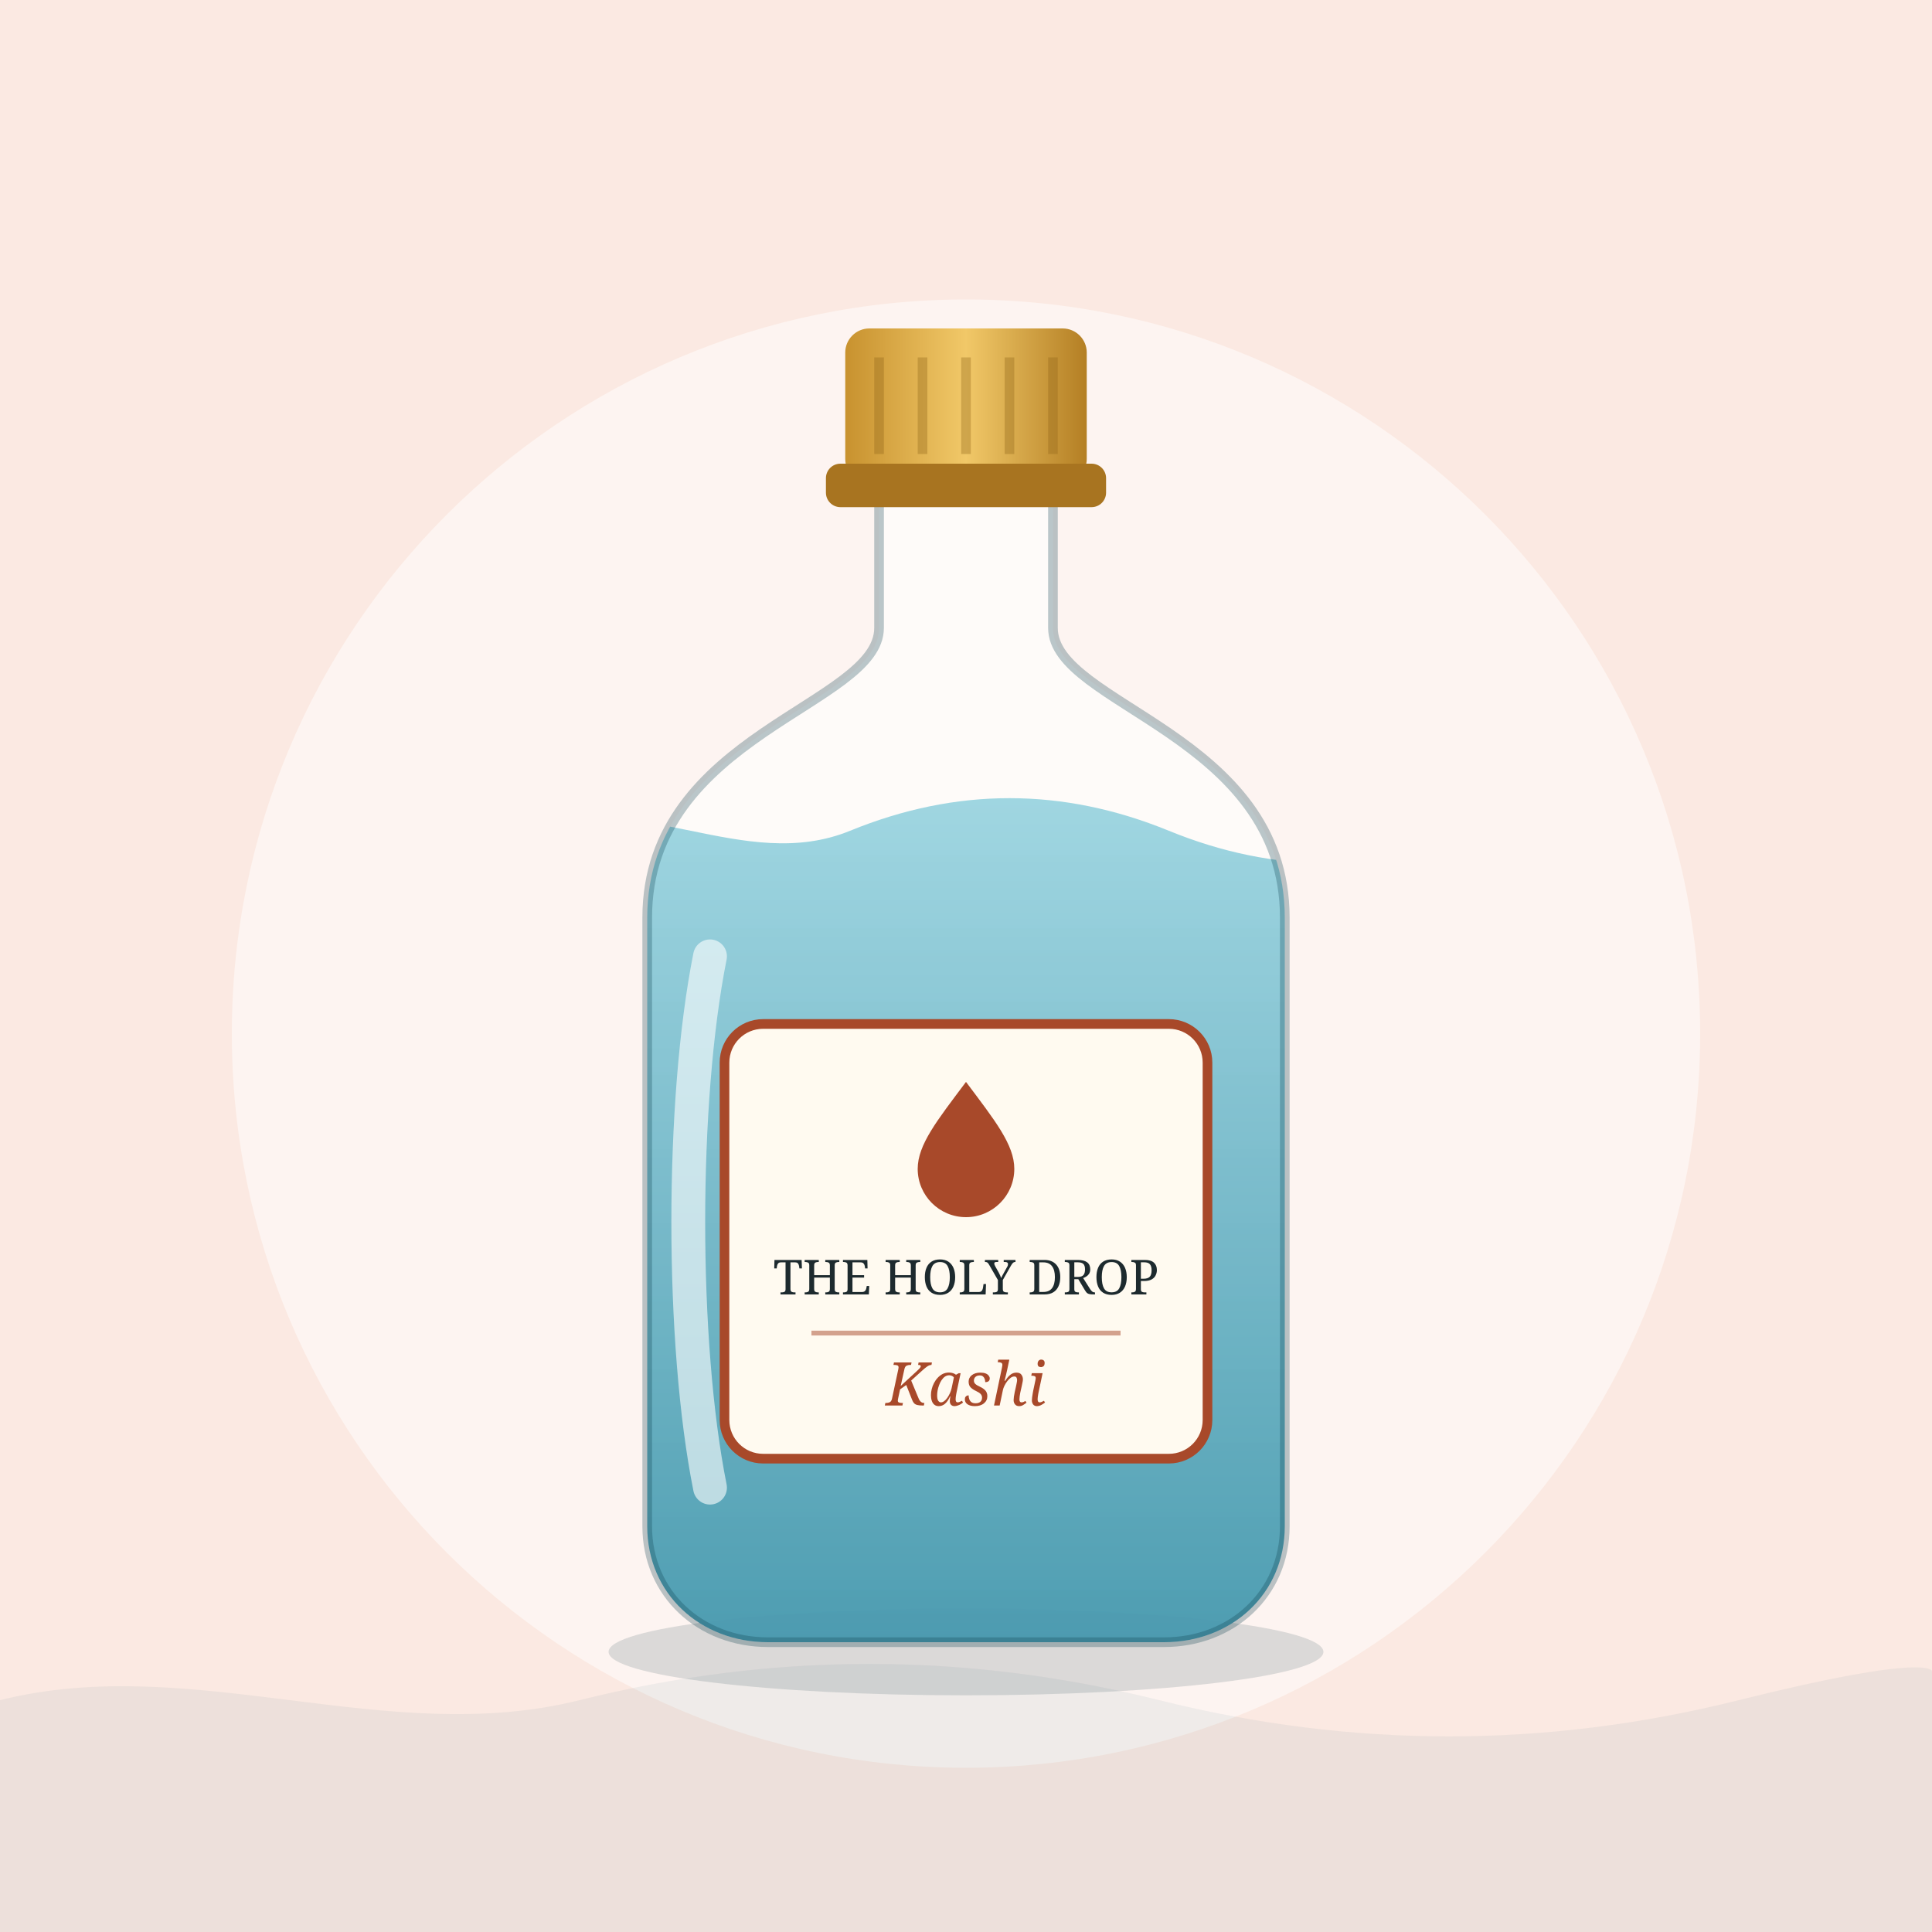
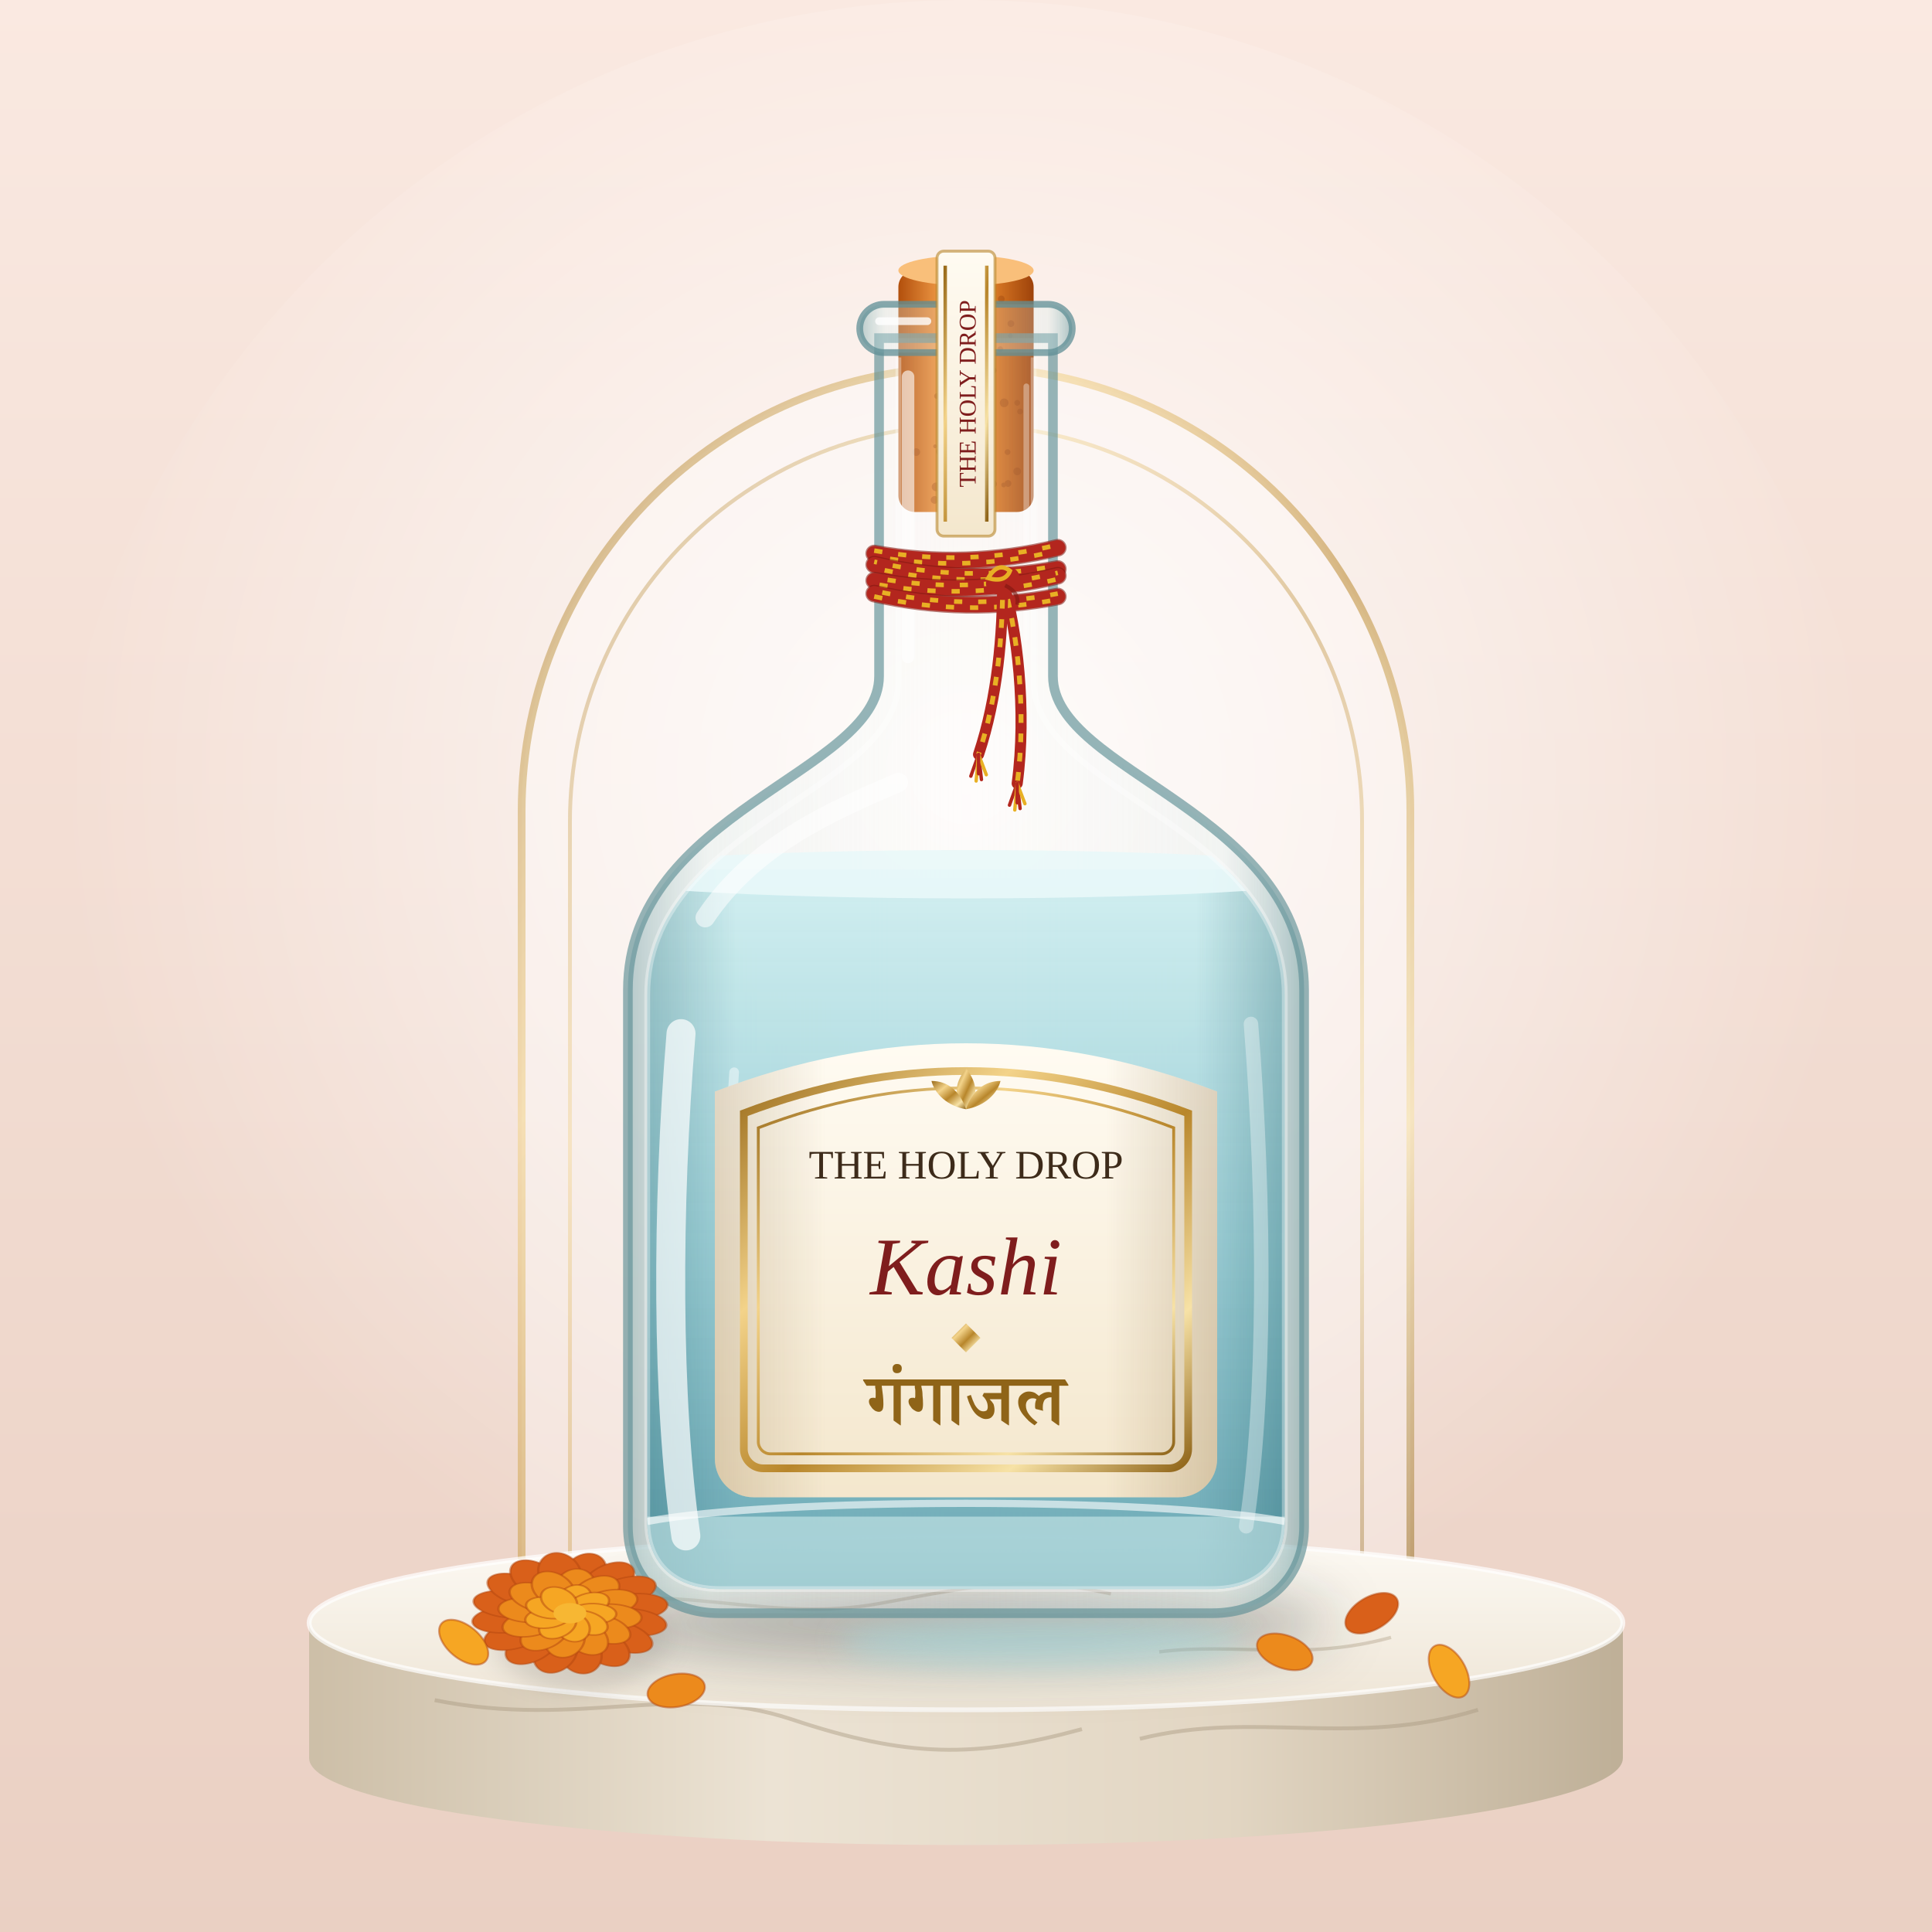
<svg xmlns="http://www.w3.org/2000/svg" viewBox="0 0 400 400" width="400" height="400" role="img" aria-label="Kashi Gangajal bottle">
  <defs>
+     <linearGradient id="gold" x1="0" y1="0" x2="1" y2="1">
+       <stop offset="0" stop-color="#9a6b1a" />
+       <stop offset=".3" stop-color="#f3d38a" />
+       <stop offset=".55" stop-color="#b8862b" />
+       <stop offset=".8" stop-color="#f7e2a6" />
+       <stop offset="1" stop-color="#8f6418" />
+     </linearGradient>
+     <linearGradient id="glass" x1="0" y1="0" x2="1" y2="0">
+       <stop offset="0" stop-color="#7fa9ad" stop-opacity=".55" />
+       <stop offset=".12" stop-color="#d9eeee" stop-opacity=".35" />
+       <stop offset=".5" stop-color="#ffffff" stop-opacity=".12" />
+       <stop offset=".88" stop-color="#d9eeee" stop-opacity=".3" />
+       <stop offset="1" stop-color="#6f9ea3" stop-opacity=".6" />
+     </linearGradient>
    <linearGradient id="water" x1="0" y1="0" x2="0" y2="1">
-       <stop offset="0" stop-color="#8fd0dd" stop-opacity=".85" />
-       <stop offset="1" stop-color="#2f8aa3" stop-opacity=".9" />
-     </linearGradient>
-     <linearGradient id="cap" x1="0" y1="0" x2="1" y2="0">
-       <stop offset="0" stop-color="#c8922f" />
-       <stop offset=".5" stop-color="#f1c868" />
-       <stop offset="1" stop-color="#b47f24" />
-     </linearGradient>
-     <linearGradient id="copper" x1="0" y1="0" x2="1" y2="0">
-       <stop offset="0" stop-color="#9a4f25" />
-       <stop offset=".45" stop-color="#e09a5f" />
-       <stop offset=".7" stop-color="#c8743c" />
-       <stop offset="1" stop-color="#8a4420" />
-     </linearGradient>
-     <linearGradient id="wood" x1="0" y1="0" x2="0" y2="1">
-       <stop offset="0" stop-color="#c48d55" />
-       <stop offset="1" stop-color="#9a6a3a" />
-     </linearGradient>
-     <linearGradient id="kraft" x1="0" y1="0" x2="0" y2="1">
-       <stop offset="0" stop-color="#d4a46c" />
-       <stop offset="1" stop-color="#b9864f" />
-     </linearGradient>
-     <clipPath id="bottle-clip">
-       <path d="M182 96h36v34c0 16 48 22 48 60v126c0 14-11 24-25 24h-82c-14 0-25-10-25-24V190c0-38 48-44 48-60z" />
+       <stop offset="0" stop-color="#cdeef0" stop-opacity=".9" />
+       <stop offset=".5" stop-color="#8fcad3" stop-opacity=".85" />
+       <stop offset="1" stop-color="#4f97a6" stop-opacity=".9" />
+     </linearGradient>
+     <linearGradient id="waterEdge" x1="0" y1="0" x2="1" y2="0">
+       <stop offset="0" stop-color="#1f5d68" stop-opacity=".45" />
+       <stop offset=".2" stop-color="#1f5d68" stop-opacity="0" />
+       <stop offset=".8" stop-color="#1f5d68" stop-opacity="0" />
+       <stop offset="1" stop-color="#1f5d68" stop-opacity=".5" />
+     </linearGradient>
+     <linearGradient id="paper" x1="0" y1="0" x2="0" y2="1">
+       <stop offset="0" stop-color="#fffbf2" />
+       <stop offset="1" stop-color="#f4e7cd" />
+     </linearGradient>
+     <linearGradient id="labelShade" x1="0" y1="0" x2="1" y2="0">
+       <stop offset="0" stop-color="#7a5a28" stop-opacity=".22" />
+       <stop offset=".22" stop-color="#7a5a28" stop-opacity="0" />
+       <stop offset=".78" stop-color="#7a5a28" stop-opacity="0" />
+       <stop offset="1" stop-color="#7a5a28" stop-opacity=".25" />
+     </linearGradient>
+     <linearGradient id="marbleTop" x1="0" y1="0" x2="0" y2="1">
+       <stop offset="0" stop-color="#fdfaf4" />
+       <stop offset="1" stop-color="#eee5d6" />
+     </linearGradient>
+     <linearGradient id="marbleSide" x1="0" y1="0" x2="1" y2="0">
+       <stop offset="0" stop-color="#cdbfa8" />
+       <stop offset=".35" stop-color="#ece3d4" />
+       <stop offset=".7" stop-color="#e2d6c3" />
+       <stop offset="1" stop-color="#bfb098" />
+     </linearGradient>
+     <linearGradient id="cork" x1="0" y1="0" x2="1" y2="0">
+       <stop offset="0" stop-color="#b24f0c" />
+       <stop offset=".35" stop-color="#f6a24c" />
+       <stop offset=".65" stop-color="#e5842a" />
+       <stop offset="1" stop-color="#9e420a" />
+     </linearGradient>
+     <radialGradient id="glow" cx=".5" cy=".42" r=".5">
+       <stop offset="0" stop-color="#ffffff" stop-opacity=".85" />
+       <stop offset="1" stop-color="#ffffff" stop-opacity="0" />
+     </radialGradient>
+     <filter id="blur3" x="-20%" y="-50%" width="140%" height="200%">
+       <feGaussianBlur stdDeviation="3" />
+     </filter>
+     <filter id="blur6" x="-30%" y="-80%" width="160%" height="260%">
+       <feGaussianBlur stdDeviation="6" />
+     </filter>
+     <clipPath id="bottleInner">
+       <path d="M186 72V141C186 164 134 171 134 206V315C134 324 140 329 149 329H251C260 329 266 324 266 315V206C266 171 214 164 214 141V72Z" />
    </clipPath>
  </defs>
-   <rect width="400" height="400" fill="#fbe9e2" />
-   <circle cx="200" cy="214" r="152" fill="#ffffff" opacity=".5" />
-   <path d="M0 352c40-10 80 10 120 0s80-10 120 0 80 10 120 0 40-6 40-6V400H0z" fill="#0f5161" opacity=".06" />
+   <linearGradient id="bg" x1="0" y1="0" x2="0" y2="1">
+     <stop offset="0" stop-color="#fae9e1" />
+     <stop offset="1" stop-color="#ead0c3" />
+   </linearGradient>
+   <rect width="400" height="400" fill="url(#bg)" />
+   <circle cx="200" cy="190" r="190" fill="url(#glow)" />
+   <path d="M108 336V168A92 92 0 0 1 292 168V336Z" fill="#ffffff" opacity=".32" />
+   <path d="M108 336V168A92 92 0 0 1 292 168V336" fill="none" stroke="url(#gold)" stroke-width="1.6" opacity=".55" />
+   <path d="M118 336V170A82 82 0 0 1 282 170V336" fill="none" stroke="url(#gold)" stroke-width=".8" opacity=".4" />
  <g>
-     <ellipse cx="200" cy="342" rx="74" ry="9" fill="#082e37" opacity=".14" />
-     <path d="M182 96h36v34c0 16 48 22 48 60v126c0 14-11 24-25 24h-82c-14 0-25-10-25-24V190c0-38 48-44 48-60z" fill="#ffffff" fill-opacity=".6" />
-     <g clip-path="url(#bottle-clip)">
-       <path d="M110 172c22-9 44 9 66 0s44-9 66 0 44 9 66 0V360H110z" fill="url(#water)" />
-     </g>
-     <path d="M182 96h36v34c0 16 48 22 48 60v126c0 14-11 24-25 24h-82c-14 0-25-10-25-24V190c0-38 48-44 48-60z" fill="none" stroke="#0b3f4c" stroke-opacity=".28" stroke-width="2" />
-     <rect x="175" y="68" width="50" height="32" rx="5" fill="url(#cap)" />
-     <rect x="171" y="96" width="58" height="9" rx="3" fill="#a87420" />
-     <path d="M182 74v20M191 74v20M200 74v20M209 74v20M218 74v20" stroke="#8f6418" stroke-opacity=".35" stroke-width="2" />
-     <path d="M147 198c-6 30-6 80 0 110" stroke="#ffffff" stroke-width="7" stroke-linecap="round" opacity=".6" fill="none" />
-     <rect x="150" y="212" width="100" height="90" rx="8" fill="#fffaf0" stroke="#a8492a" stroke-width="2" />
-     <path d="M200 224c-6 8-10 13-10 18a10 10 0 0 0 20 0c0-5-4-10-10-18z" fill="#a8492a" />
-     <text x="200" y="268" text-anchor="middle" font-family="Georgia, serif" font-size="10" textLength="80" lengthAdjust="spacingAndGlyphs" fill="#1d2a2e">THE HOLY DROP</text>
-     <line x1="168" y1="276" x2="232" y2="276" stroke="#a8492a" stroke-opacity=".5" />
-     <text x="200" y="291" text-anchor="middle" font-family="Georgia, serif" font-size="12.5" font-style="italic" fill="#a8492a">Kashi</text>
+     <path d="M64 336V364A136 18 0 0 0 336 364V336Z" fill="url(#marbleSide)" />
+     <path d="M90 352c30 6 50-4 74 4s38 8 60 2M236 360c24-6 44 2 70-6" stroke="#a89880" stroke-width=".8" fill="none" opacity=".45" />
+     <ellipse cx="200" cy="336" rx="136" ry="18" fill="url(#marbleTop)" />
+     <path d="M120 332c22-4 40 4 62 0s30-6 48-2M240 342c16-2 30 2 48-3" stroke="#bcae97" stroke-width=".7" fill="none" opacity=".5" />
+     <ellipse cx="200" cy="336" rx="136" ry="18" fill="none" stroke="#ffffff" stroke-opacity=".7" stroke-width="1" />
  </g>
+   <g>
+     <ellipse cx="200" cy="336" rx="76" ry="8" fill="#1d2a2e" opacity=".35" filter="url(#blur6)" />
+     <ellipse cx="216" cy="340" rx="42" ry="5" fill="#9fe3ea" opacity=".45" filter="url(#blur3)" />
+     <rect x="186" y="56" width="28" height="50" rx="3.4" fill="url(#cork)" />
+     <g fill="#8a3506" opacity=".3">
+       <circle cx="208.6" cy="93.6" r="0.6" />
+       <circle cx="194.0" cy="82.0" r="0.6" />
+       <circle cx="207.1" cy="72.3" r="0.6" />
+       <circle cx="202.1" cy="100.7" r="0.6" />
+       <circle cx="194.5" cy="93.5" r="0.7" />
+       <circle cx="193.8" cy="100.8" r="0.9" />
+       <circle cx="207.8" cy="100.4" r="0.5" />
+       <circle cx="205.7" cy="100.2" r="0.7" />
+       <circle cx="199.3" cy="62.7" r="0.6" />
+       <circle cx="202.8" cy="100.9" r="0.9" />
+       <circle cx="199.4" cy="98.7" r="0.5" />
+       <circle cx="207.6" cy="83.8" r="0.4" />
+       <circle cx="205.5" cy="76.7" r="0.8" />
+       <circle cx="204.2" cy="58.1" r="0.6" />
+       <circle cx="209.2" cy="69.5" r="0.5" />
+       <circle cx="209.3" cy="67.0" r="0.7" />
+       <circle cx="193.5" cy="103.5" r="0.8" />
+       <circle cx="198.7" cy="61.8" r="0.5" />
+       <circle cx="200.2" cy="101.8" r="0.4" />
+       <circle cx="201.3" cy="91.2" r="0.7" />
+       <circle cx="207.9" cy="83.4" r="0.9" />
+       <circle cx="202.6" cy="85.6" r="0.6" />
+       <circle cx="202.4" cy="76.1" r="0.7" />
+       <circle cx="194.8" cy="66.9" r="0.5" />
+       <circle cx="202.8" cy="88.9" r="0.6" />
+       <circle cx="189.7" cy="93.6" r="0.8" />
+       <circle cx="210.6" cy="97.6" r="0.8" />
+       <circle cx="210.6" cy="83.4" r="0.6" />
+       <circle cx="205.1" cy="71.0" r="0.8" />
+       <circle cx="208.7" cy="100.1" r="0.7" />
+       <circle cx="211.2" cy="85.2" r="0.6" />
+       <circle cx="204.0" cy="104.8" r="0.9" />
+       <circle cx="207.3" cy="61.9" r="0.7" />
+       <circle cx="199.7" cy="87.6" r="0.8" />
+       <circle cx="193.6" cy="92.4" r="0.4" />
+     </g>
+     <ellipse cx="200.0" cy="56" rx="14.0" ry="3.1" fill="#f9bf7a" />
+     <path d="M182 70V140C182 160 130 168 130 205V316C130 327 138 334 149 334H251C262 334 270 327 270 316V205C270 168 218 160 218 140V70Z" fill="url(#glass)" />
+     <g clip-path="url(#bottleInner)">
+       <rect x="120" y="180" width="160" height="160" fill="url(#water)" />
+       <rect x="120" y="180" width="160" height="160" fill="url(#waterEdge)" />
+       <ellipse cx="200" cy="181" rx="80" ry="5" fill="#e9f8f9" opacity=".9" />
+       <rect x="120" y="314" width="160" height="20" fill="#d4eeee" opacity=".55" />
+       <path d="M134 315C160 310 240 310 266 315" stroke="#ffffff" stroke-width="1.5" fill="none" opacity=".6" />
+     </g>
+     <path d="M182 70V140C182 160 130 168 130 205V316C130 327 138 334 149 334H251C262 334 270 327 270 316V205C270 168 218 160 218 140V70Z" fill="none" stroke="#5f8f95" stroke-opacity=".65" stroke-width="2" />
+     <path d="M186 74V141C186 164 134 171 134 206V315C134 324 140 329 149 329H251C260 329 266 324 266 315V206C266 171 214 164 214 141V74" fill="none" stroke="#ffffff" stroke-opacity=".35" stroke-width="1.2" />
+     <path d="M141 214C138 250 138 290 142 318" stroke="#ffffff" stroke-width="6" stroke-linecap="round" opacity=".7" fill="none" />
+     <path d="M152 222C150 250 150 280 152 300" stroke="#ffffff" stroke-width="2" stroke-linecap="round" opacity=".45" fill="none" />
+     <path d="M259 212C262 250 262 290 258 316" stroke="#ffffff" stroke-width="3" stroke-linecap="round" opacity=".35" fill="none" />
+     <path d="M146 190C156 175 172 168 186 162" stroke="#ffffff" stroke-width="4" stroke-linecap="round" opacity=".55" fill="none" />
+     <path d="M188 78V136" stroke="#ffffff" stroke-width="2.6" stroke-linecap="round" opacity=".6" />
+     <path d="M212.5 80V132" stroke="#ffffff" stroke-width="1.2" stroke-linecap="round" opacity=".35" />
+     <rect x="178" y="63" width="44" height="10" rx="5" fill="url(#glass)" stroke="#5f8f95" stroke-opacity=".75" stroke-width="1.4" />
+     <path d="M182 66.5H192" stroke="#ffffff" stroke-width="1.6" stroke-linecap="round" opacity=".8" />
+     <rect x="194.0" y="52" width="12" height="59" rx="1.4" fill="url(#paper)" stroke="#b8862b" stroke-opacity=".6" stroke-width="0.60" />
+     <path d="M195.7 55.0V108.0M204.3 55.0V108.0" stroke="url(#gold)" stroke-width="0.72" />
+     <text transform="translate(202.0 81.5) rotate(-90)" text-anchor="middle" font-family="Georgia, 'Times New Roman', serif" font-size="5.0" textLength="46" lengthAdjust="spacing" fill="#7f1d1d">THE HOLY DROP</text>
+     <path d="M181 114.6Q200.0 118.0 219 113.4" stroke="#7d150f" stroke-width="3.65" fill="none" stroke-linecap="round" opacity=".55" />
+     <path d="M181 114.6Q200.0 118.0 219 113.4" stroke="#b3261e" stroke-width="3.15" fill="none" stroke-linecap="round" />
+     <path d="M181 114.0Q200.0 117.4 219 112.8" stroke="#e8b024" stroke-width="0.95" fill="none" stroke-dasharray="1.7 3.3" stroke-dashoffset="0.0" />
+     <path d="M181 115.2Q200.0 118.6 219 114.0" stroke="#e8b024" stroke-width="0.95" fill="none" stroke-dasharray="1.7 3.3" stroke-dashoffset="1.7" />
+     <path d="M181 116.9Q200.0 121.3 219 117.8" stroke="#7d150f" stroke-width="3.65" fill="none" stroke-linecap="round" opacity=".55" />
+     <path d="M181 116.9Q200.0 121.3 219 117.8" stroke="#b3261e" stroke-width="3.15" fill="none" stroke-linecap="round" />
+     <path d="M181 116.3Q200.0 120.7 219 117.1" stroke="#e8b024" stroke-width="0.95" fill="none" stroke-dasharray="1.7 3.3" stroke-dashoffset="1.1" />
+     <path d="M181 117.6Q200.0 122.0 219 118.4" stroke="#e8b024" stroke-width="0.95" fill="none" stroke-dasharray="1.7 3.3" stroke-dashoffset="2.8" />
+     <path d="M181 120.2Q200.0 123.8 219 119.2" stroke="#7d150f" stroke-width="3.65" fill="none" stroke-linecap="round" opacity=".55" />
+     <path d="M181 120.2Q200.0 123.8 219 119.2" stroke="#b3261e" stroke-width="3.15" fill="none" stroke-linecap="round" />
+     <path d="M181 119.6Q200.0 123.1 219 118.6" stroke="#e8b024" stroke-width="0.95" fill="none" stroke-dasharray="1.7 3.3" stroke-dashoffset="2.2" />
+     <path d="M181 120.9Q200.0 124.4 219 119.9" stroke="#e8b024" stroke-width="0.95" fill="none" stroke-dasharray="1.7 3.3" stroke-dashoffset="3.9" />
+     <path d="M181 122.9Q200.0 127.2 219 123.5" stroke="#7d150f" stroke-width="3.65" fill="none" stroke-linecap="round" opacity=".55" />
+     <path d="M181 122.9Q200.0 127.2 219 123.5" stroke="#b3261e" stroke-width="3.15" fill="none" stroke-linecap="round" />
+     <path d="M181 122.3Q200.0 126.6 219 122.9" stroke="#e8b024" stroke-width="0.95" fill="none" stroke-dasharray="1.7 3.3" stroke-dashoffset="3.3" />
+     <path d="M181 123.5Q200.0 127.8 219 124.1" stroke="#e8b024" stroke-width="0.95" fill="none" stroke-dasharray="1.7 3.3" stroke-dashoffset="5.0" />
+     <path d="M207.6 120.2c3 10 5 27 3 42" stroke="#b3261e" stroke-width="2.3" fill="none" stroke-linecap="round" />
+     <path d="M207.6 120.2c3 10 5 27 3 42" stroke="#e8b024" stroke-width="1" fill="none" stroke-dasharray="1.8 2.2" />
+     <path d="M210.6 162.2l-1.6 4.5" stroke="#b3261e" stroke-width=".7" stroke-linecap="round" />
+     <path d="M210.6 162.2l-0.5 5.5" stroke="#e8b024" stroke-width=".7" stroke-linecap="round" />
+     <path d="M210.6 162.2l0.6 5.2" stroke="#b3261e" stroke-width=".7" stroke-linecap="round" />
+     <path d="M210.6 162.2l1.6 4.2" stroke="#e8b024" stroke-width=".7" stroke-linecap="round" />
+     <path d="M210.6 162.2l0 4" stroke="#b3261e" stroke-width=".7" stroke-linecap="round" />
+     <path d="M207.6 120.2c0 11 -1 24 -5 36" stroke="#b3261e" stroke-width="2.3" fill="none" stroke-linecap="round" />
+     <path d="M207.6 120.2c0 11 -1 24 -5 36" stroke="#e8b024" stroke-width="1" fill="none" stroke-dasharray="1.8 2.2" />
+     <path d="M202.6 156.2l-1.6 4.5" stroke="#b3261e" stroke-width=".7" stroke-linecap="round" />
+     <path d="M202.6 156.2l-0.5 5.5" stroke="#e8b024" stroke-width=".7" stroke-linecap="round" />
+     <path d="M202.6 156.2l0.6 5.2" stroke="#b3261e" stroke-width=".7" stroke-linecap="round" />
+     <path d="M202.6 156.2l1.6 4.2" stroke="#e8b024" stroke-width=".7" stroke-linecap="round" />
+     <path d="M202.6 156.2l0 4" stroke="#b3261e" stroke-width=".7" stroke-linecap="round" />
+     <ellipse cx="207.6" cy="120.2" rx="3.6" ry="2.7" fill="#b3261e" transform="rotate(-25 207.6 120.2)" />
+     <path d="M204.6 119.7q2-3.5 4.5-1.5q-1 2.5-4.5 1.5z" fill="none" stroke="#e8b024" stroke-width=".9" />
+     <path d="M208.1 121.2q3 1.5 2.5 4" fill="none" stroke="#7d150f" stroke-width=".8" opacity=".6" />
+     <path d="M148 226Q200 206 252 226V302A8 8 0 0 1 244 310H156A8 8 0 0 1 148 302Z" fill="url(#paper)" />
+     <path d="M148 226Q200 206 252 226V302A8 8 0 0 1 244 310H156A8 8 0 0 1 148 302Z" fill="url(#labelShade)" />
+     <path d="M154 230.5Q200 213 246 230.5V300A4 4 0 0 1 242 304H158A4 4 0 0 1 154 300Z" fill="none" stroke="url(#gold)" stroke-width="1.6" />
+     <path d="M157 233.5Q200 217 243 233.5V298.5A2.5 2.5 0 0 1 240.5 301H159.5A2.5 2.5 0 0 1 157 298.5Z" fill="none" stroke="url(#gold)" stroke-width=".6" />
+     <g transform="translate(200 229) scale(0.65)" fill="url(#gold)">
+       <path d="M0-12c-4 5-4 10 0 13c4-3 4-8 0-13z" />
+       <path d="M0 1c-6-1-10-5-11-9c5 0 9 3 11 9z" />
+       <path d="M0 1c6-1 10-5 11-9c-5 0-9 3-11 9z" />
+       <path d="M-14 2h28" stroke="url(#gold)" stroke-width="1" fill="none" />
+     </g>
+     <text x="200" y="244" text-anchor="middle" font-family="Georgia, 'Times New Roman', serif" font-size="8.4" textLength="84" lengthAdjust="spacing" fill="#3d2b1a">THE HOLY DROP</text>
+     <path d="M180 249H220" stroke="url(#gold)" stroke-width=".6" />
+     <text x="200" y="268" text-anchor="middle" font-family="Georgia, 'Times New Roman', serif" font-size="17" font-style="italic" fill="#7f1d1d">Kashi</text>
+     <path d="M164 277H193M207 277H236" stroke="url(#gold)" stroke-width=".9" />
+     <path d="M200 274l3 3-3 3-3-3z" fill="url(#gold)" />
+     <path d="M182.0 292.3Q181.6 292.3 181.2 292.1Q180.9 291.9 180.6 291.6Q180.3 291.2 180.1 290.9Q179.9 290.5 179.9 290.2Q179.9 289.8 180.1 289.6Q180.3 289.4 180.7 289.4Q180.9 289.4 181.0 289.4Q181.1 289.4 181.2 289.5Q181.3 289.3 181.3 289.1Q181.3 288.8 181.3 288.6Q181.3 288.3 181.3 288.0Q181.3 287.7 181.2 287.3Q181.2 287.0 181.2 286.6L182.5 286.3Q182.5 286.6 182.6 287.3Q182.7 288.0 182.8 288.9Q182.9 289.8 182.9 290.7Q182.9 291.5 182.7 291.9Q182.4 292.3 182.0 292.3ZM186.4 295.1 185.0 294.1V286.4H186.5V295.1ZM179.4 286.9 178.7 285.8V285.6H187.7L188.5 286.7V286.9ZM185.7 284.3Q184.8 284.3 184.8 283.3Q184.8 282.8 185.1 282.6Q185.3 282.4 185.7 282.4Q186.2 282.4 186.4 282.6Q186.7 282.8 186.7 283.3Q186.7 284.3 185.7 284.3ZM190.2 292.3Q189.8 292.3 189.5 292.1Q189.1 291.9 188.8 291.6Q188.5 291.2 188.3 290.9Q188.1 290.5 188.1 290.2Q188.1 289.8 188.3 289.6Q188.5 289.4 188.9 289.4Q189.1 289.4 189.2 289.4Q189.3 289.4 189.4 289.5Q189.5 289.3 189.5 289.1Q189.5 288.8 189.5 288.6Q189.5 288.3 189.5 288.0Q189.5 287.7 189.4 287.3Q189.4 287.0 189.4 286.6L190.7 286.3Q190.7 286.6 190.8 287.3Q191.0 288.0 191.0 288.9Q191.1 289.8 191.1 290.7Q191.1 291.5 190.9 291.9Q190.6 292.3 190.2 292.3ZM194.6 295.1 193.2 294.1V286.4H194.7V295.1ZM187.6 286.9 186.9 285.8V285.6H195.9L196.7 286.7V286.9ZM198.4 295.1 197.0 294.1V286.4H198.6V295.1ZM195.8 286.9 195.1 285.8V285.6H199.8L200.5 286.7V286.9ZM204.1 293.8Q203.5 293.8 202.9 293.4Q202.3 293.1 201.8 292.5Q201.3 291.9 200.9 291.0Q200.5 290.2 200.2 289.1L201.0 288.8Q201.4 290.0 201.8 290.8Q202.2 291.5 202.7 291.9Q203.1 292.2 203.6 292.2Q204.0 292.2 204.3 292.0Q204.5 291.7 204.5 291.3Q204.5 290.6 204.2 290.0Q203.9 289.4 203.4 289.0L203.7 288.4H207.9V289.7H205.9Q205.6 289.7 205.4 289.7Q205.1 289.7 204.9 289.7Q205.4 290.2 205.7 290.7Q205.9 291.3 205.9 291.9Q205.9 292.8 205.4 293.3Q205.0 293.8 204.1 293.8ZM208.8 295.1 207.3 294.1V286.4H208.9V295.1ZM199.7 286.9 199.0 285.8V285.6H210.1L210.9 286.7V286.9ZM214.2 295.1Q213.6 294.7 213.0 294.2Q212.4 293.6 211.9 293.0Q211.4 292.4 211.1 291.7Q210.8 291.0 210.8 290.3Q210.8 289.6 211.1 289.1Q211.4 288.7 211.9 288.4Q212.4 288.1 213.0 288.1Q213.7 288.1 214.3 288.4Q214.9 288.8 215.4 289.3L215.0 290.0Q214.7 289.7 214.4 289.6Q214.2 289.5 213.8 289.5Q213.2 289.5 212.8 289.9Q212.4 290.3 212.4 291.0Q212.4 292.0 213.1 292.9Q213.7 293.7 214.8 294.5ZM216.0 292.1 214.4 291.7Q214.3 291.5 214.3 291.3Q214.3 291.2 214.3 291.0Q214.3 290.1 214.7 289.5Q215.1 288.9 215.7 288.6Q216.3 288.2 217.1 288.2Q217.4 288.2 217.6 288.3Q217.9 288.3 218.0 288.4V289.3Q217.9 289.3 217.8 289.3Q217.7 289.3 217.6 289.3Q216.8 289.3 216.3 289.8Q215.9 290.4 215.9 291.3Q215.9 291.5 215.9 291.7Q215.9 291.9 216.0 292.1ZM219.1 295.1 217.7 294.1V286.4H219.3V295.1ZM210.0 286.9 209.3 285.8V285.6H220.5L221.2 286.7V286.9Z" fill="#8f6418" />
+   </g>
+   <g transform="translate(118 334) scale(1 0.62)">
+     <circle r="17.9" fill="#000" opacity=".12" transform="translate(2 8.5)" filter="url(#blur3)" />
+     <g stroke="#b5470f" stroke-width=".5" stroke-opacity=".5">
+       <g fill="#d9601a">
+         <ellipse cy="-13.3" rx="4.4" ry="7.1" transform="rotate(13)" />
+         <ellipse cy="-13.3" rx="4.4" ry="7.1" transform="rotate(36)" />
+         <ellipse cy="-13.3" rx="4.4" ry="7.1" transform="rotate(58)" />
+         <ellipse cy="-13.3" rx="4.4" ry="7.1" transform="rotate(81)" />
+         <ellipse cy="-13.3" rx="4.4" ry="7.1" transform="rotate(103)" />
+         <ellipse cy="-13.3" rx="4.4" ry="7.1" transform="rotate(126)" />
+         <ellipse cy="-13.3" rx="4.4" ry="7.1" transform="rotate(148)" />
+         <ellipse cy="-13.3" rx="4.4" ry="7.1" transform="rotate(171)" />
+         <ellipse cy="-13.3" rx="4.4" ry="7.1" transform="rotate(193)" />
+         <ellipse cy="-13.3" rx="4.4" ry="7.1" transform="rotate(216)" />
+         <ellipse cy="-13.3" rx="4.4" ry="7.1" transform="rotate(238)" />
+         <ellipse cy="-13.3" rx="4.4" ry="7.1" transform="rotate(261)" />
+         <ellipse cy="-13.3" rx="4.4" ry="7.1" transform="rotate(283)" />
+         <ellipse cy="-13.3" rx="4.4" ry="7.1" transform="rotate(306)" />
+         <ellipse cy="-13.3" rx="4.4" ry="7.1" transform="rotate(328)" />
+         <ellipse cy="-13.3" rx="4.4" ry="7.1" transform="rotate(351)" />
+       </g>
+       <g fill="#ec8a1c">
+         <ellipse cy="-8.8" rx="4.1" ry="6.1" transform="rotate(7)" />
+         <ellipse cy="-8.8" rx="4.1" ry="6.1" transform="rotate(37)" />
+         <ellipse cy="-8.8" rx="4.1" ry="6.1" transform="rotate(67)" />
+         <ellipse cy="-8.8" rx="4.1" ry="6.1" transform="rotate(97)" />
+         <ellipse cy="-8.8" rx="4.1" ry="6.1" transform="rotate(127)" />
+         <ellipse cy="-8.8" rx="4.1" ry="6.1" transform="rotate(157)" />
+         <ellipse cy="-8.8" rx="4.1" ry="6.1" transform="rotate(187)" />
+         <ellipse cy="-8.8" rx="4.1" ry="6.1" transform="rotate(217)" />
+         <ellipse cy="-8.8" rx="4.1" ry="6.1" transform="rotate(247)" />
+         <ellipse cy="-8.8" rx="4.1" ry="6.1" transform="rotate(277)" />
+         <ellipse cy="-8.8" rx="4.1" ry="6.1" transform="rotate(307)" />
+         <ellipse cy="-8.8" rx="4.1" ry="6.1" transform="rotate(337)" />
+       </g>
+       <g fill="#f6a623">
+         <ellipse cy="-4.8" rx="3.4" ry="4.8" transform="rotate(12)" />
+         <ellipse cy="-4.8" rx="3.4" ry="4.8" transform="rotate(52)" />
+         <ellipse cy="-4.8" rx="3.4" ry="4.8" transform="rotate(92)" />
+         <ellipse cy="-4.8" rx="3.4" ry="4.8" transform="rotate(132)" />
+         <ellipse cy="-4.8" rx="3.4" ry="4.8" transform="rotate(172)" />
+         <ellipse cy="-4.8" rx="3.4" ry="4.8" transform="rotate(212)" />
+         <ellipse cy="-4.8" rx="3.4" ry="4.8" transform="rotate(252)" />
+         <ellipse cy="-4.8" rx="3.4" ry="4.8" transform="rotate(292)" />
+         <ellipse cy="-4.8" rx="3.4" ry="4.8" transform="rotate(332)" />
+       </g>
+     </g>
+     <circle r="3.4" fill="#f7b733" />
+   </g>
+   <ellipse cx="266" cy="342" rx="6" ry="3.4" fill="#ec8a1c" stroke="#b5470f" stroke-width=".4" stroke-opacity=".5" transform="rotate(20 266 342)" />
+   <ellipse cx="284" cy="334" rx="6" ry="3.4" fill="#d9601a" stroke="#b5470f" stroke-width=".4" stroke-opacity=".5" transform="rotate(-30 284 334)" />
+   <ellipse cx="300" cy="346" rx="6" ry="3.4" fill="#f6a623" stroke="#b5470f" stroke-width=".4" stroke-opacity=".5" transform="rotate(60 300 346)" />
+   <ellipse cx="140" cy="350" rx="6" ry="3.4" fill="#ec8a1c" stroke="#b5470f" stroke-width=".4" stroke-opacity=".5" transform="rotate(-10 140 350)" />
+   <ellipse cx="96" cy="340" rx="6" ry="3.4" fill="#f6a623" stroke="#b5470f" stroke-width=".4" stroke-opacity=".5" transform="rotate(40 96 340)" />
</svg>
